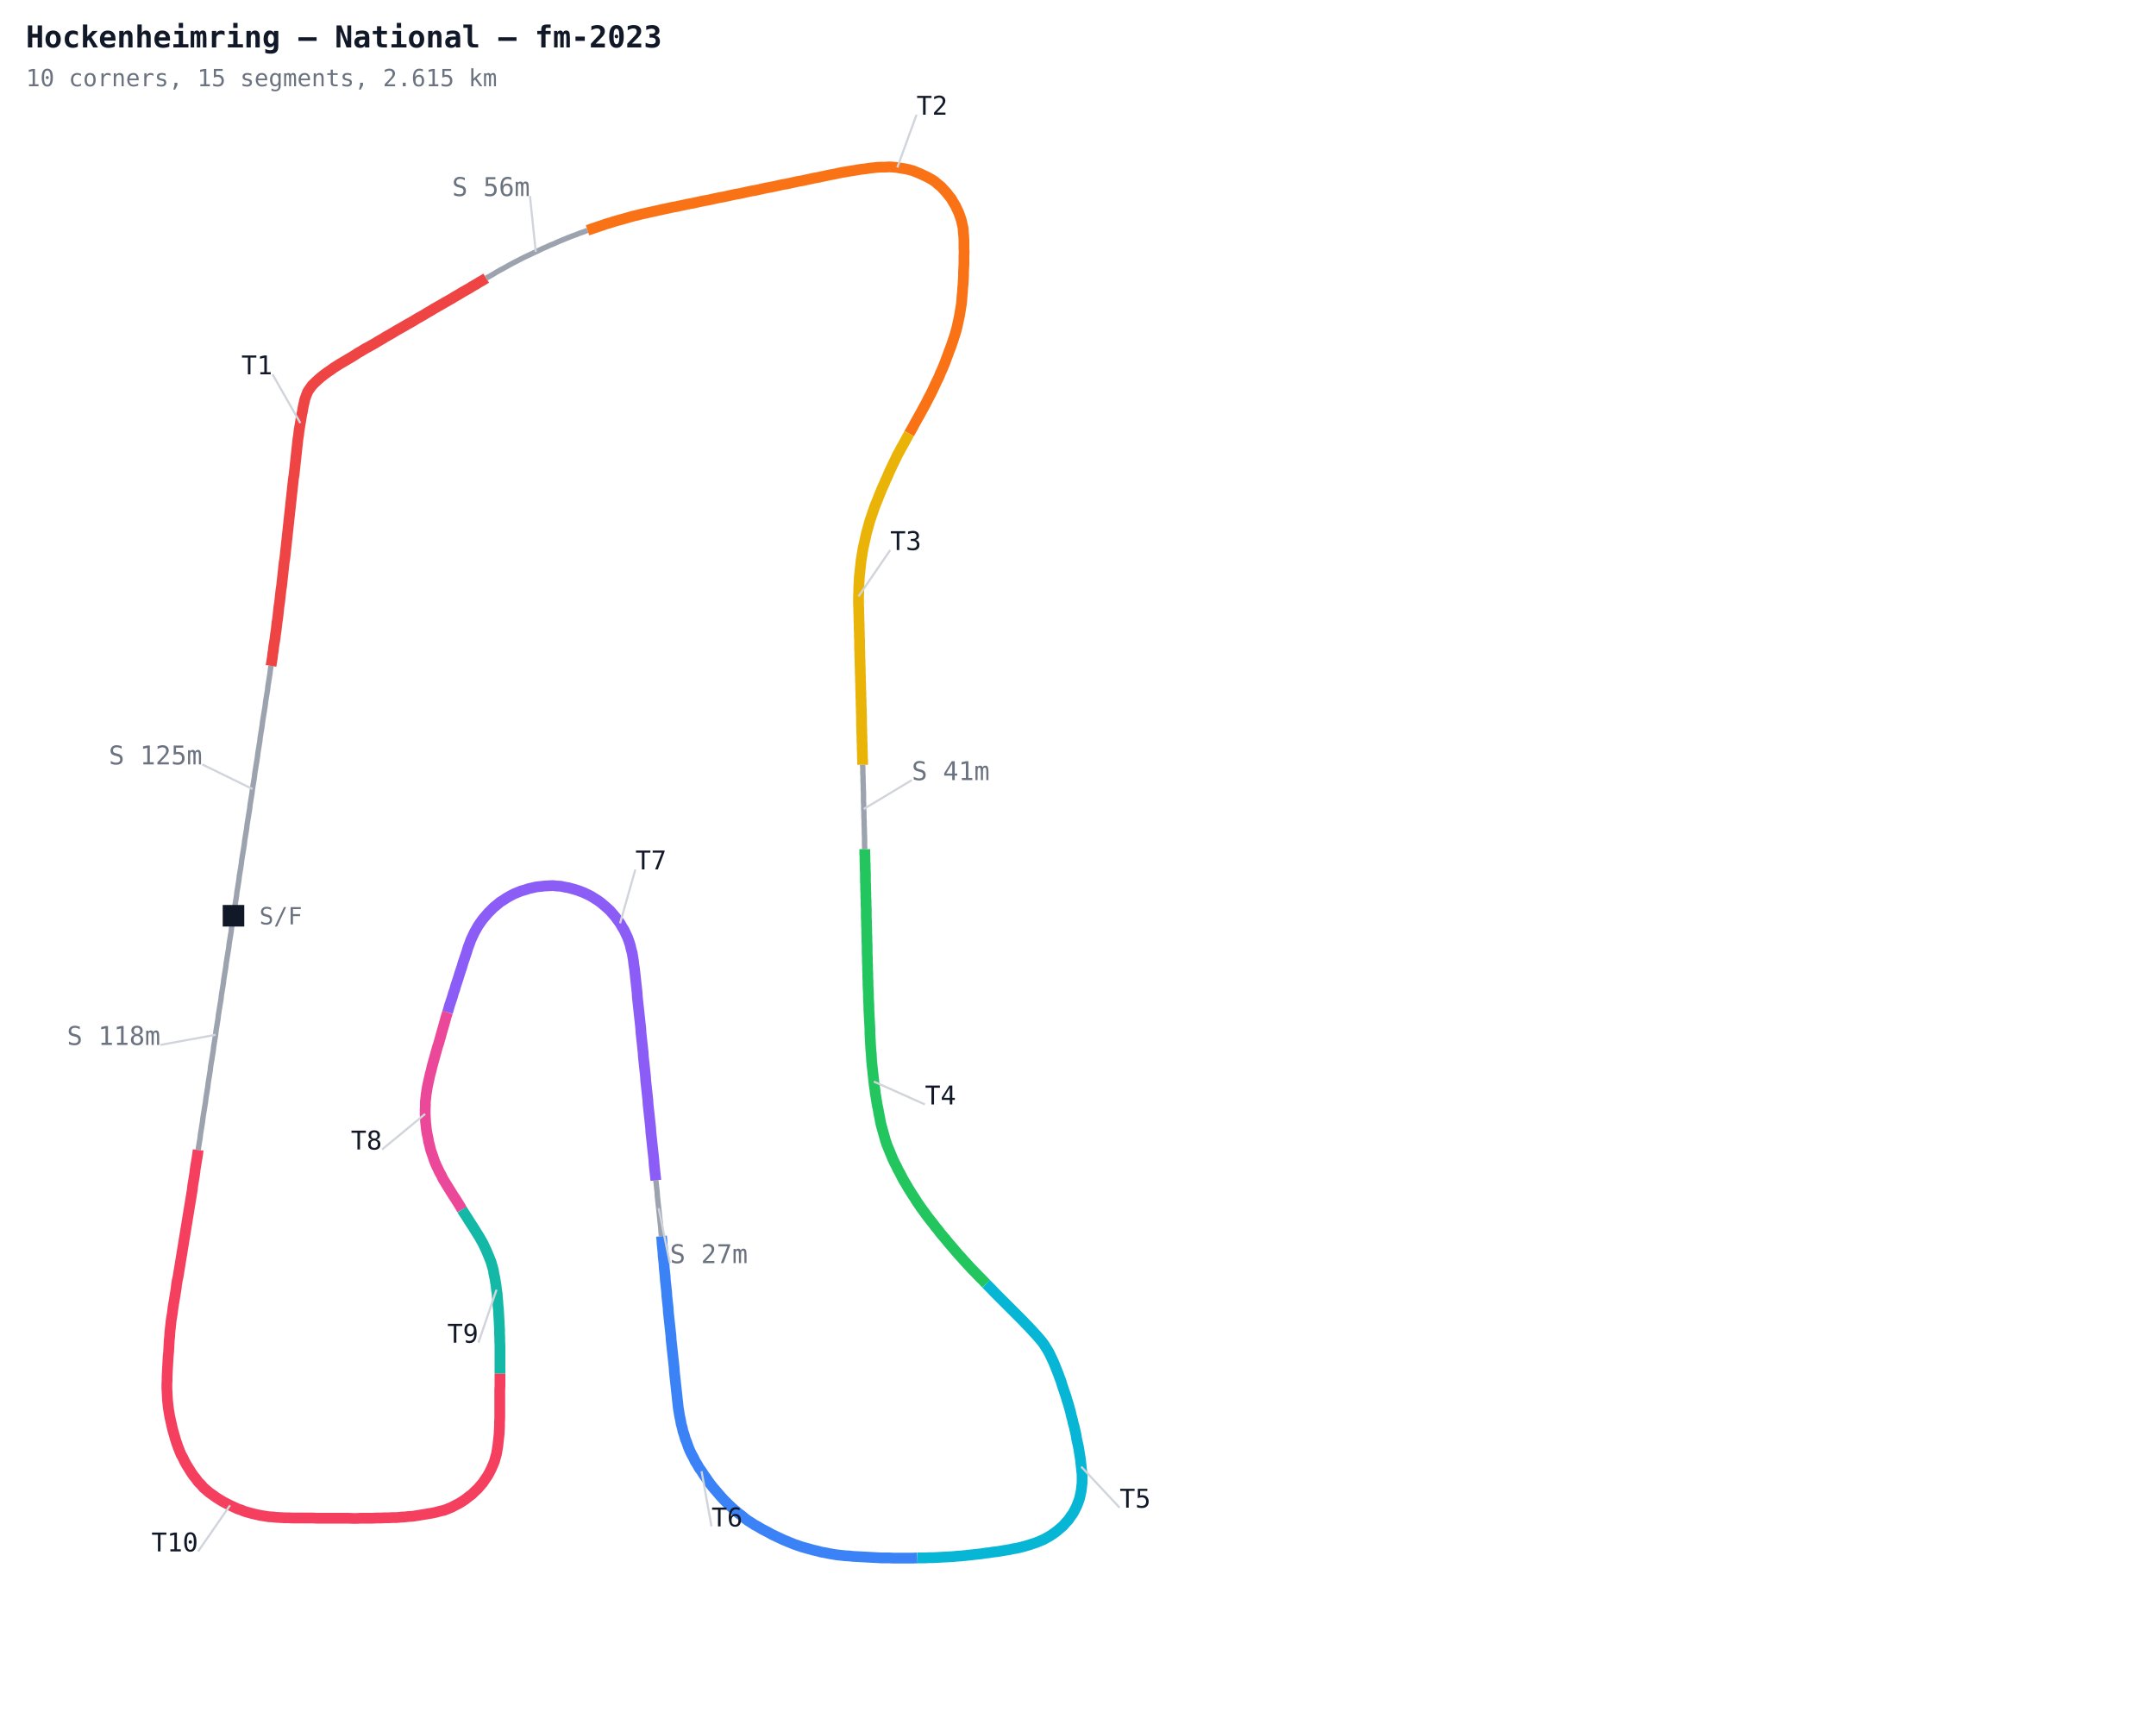
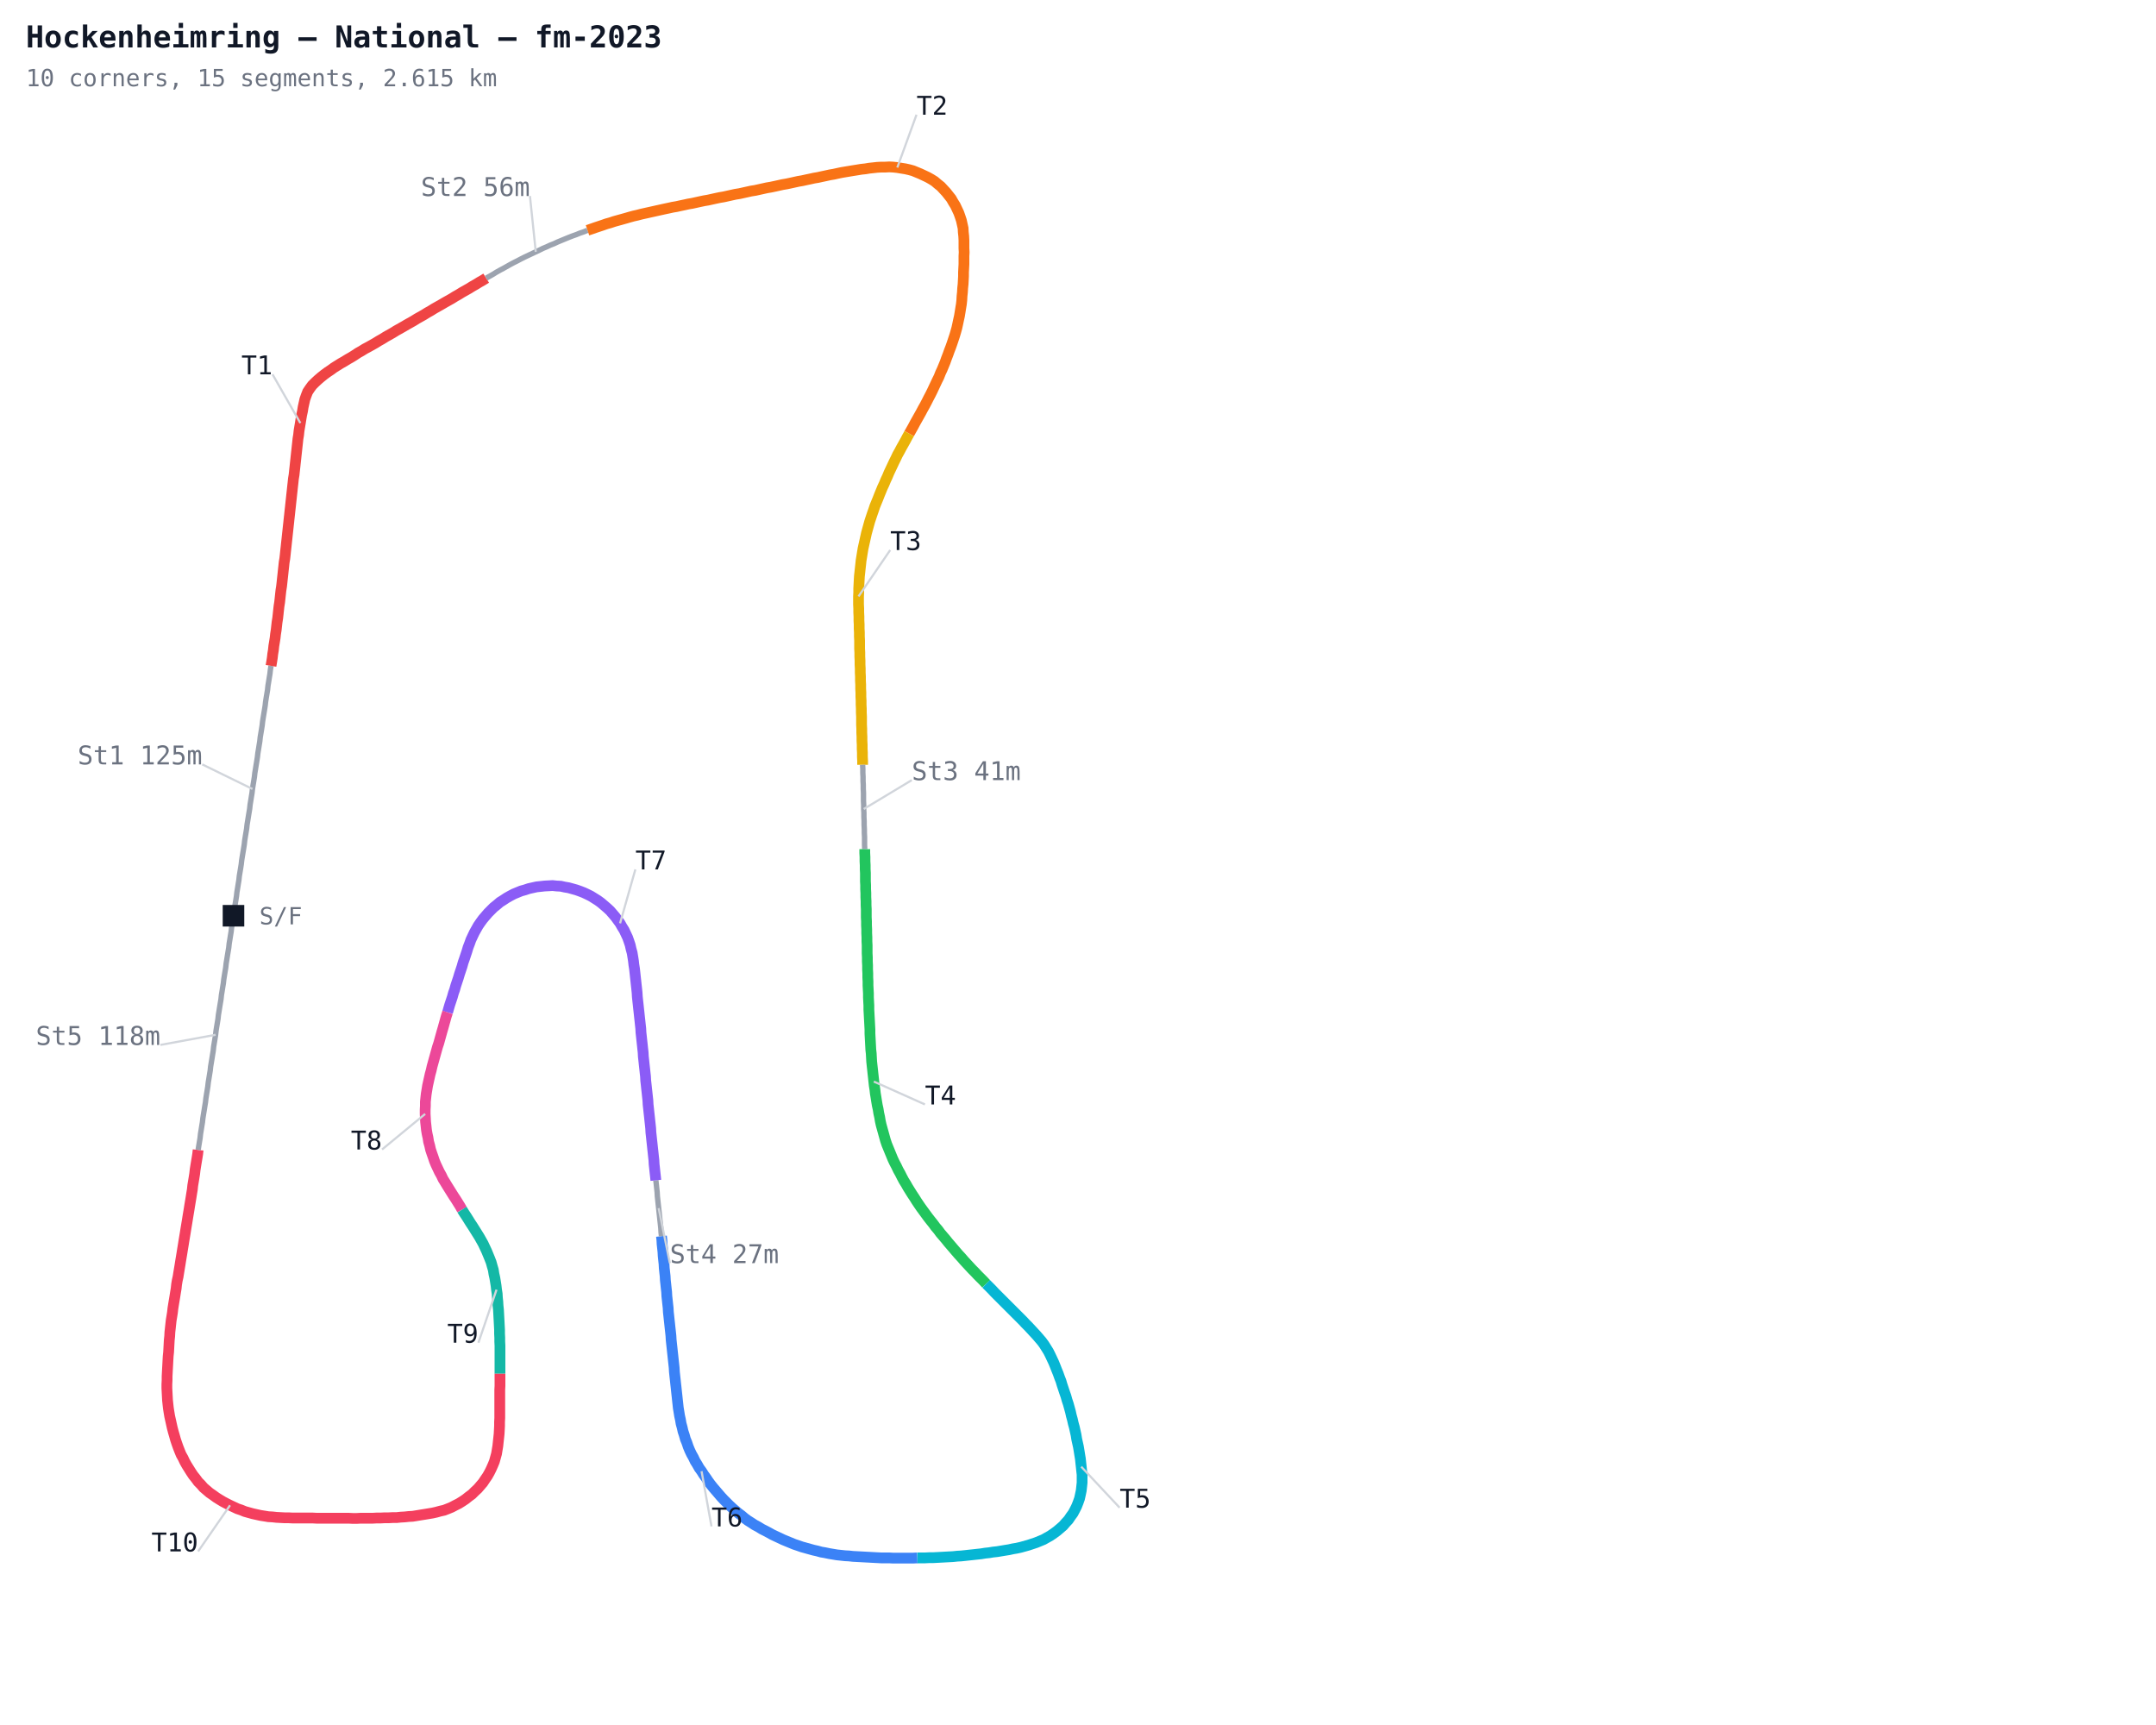
<svg xmlns="http://www.w3.org/2000/svg" width="1000" height="800" viewBox="0 0 1000 800">
  <defs>
    <style>
      .name { font-family: monospace; font-size: 12px; }
      .sector { font-family: monospace; font-size: 12px; fill: #7c3aed; font-weight: bold; }
      .title { font-family: monospace; font-size: 14px; fill: #111827; font-weight: bold; }
      .sub { font-family: monospace; font-size: 11px; fill: #6b7280; }
    </style>
  </defs>
  <rect width="1000" height="800" fill="#ffffff" />
  <polyline fill="none" stroke="#9ca3af" stroke-width="2.5" points="108.3,424.7 108.6,422.9 108.8,421.1 109.1,419.2 109.4,417.4 109.7,415.5 109.9,413.7 110.2,411.9 110.5,410.0 110.8,408.2 111.0,406.3 111.3,404.5 111.6,402.7 111.9,400.8 112.1,399.0 112.4,397.1 112.7,395.3 113.0,393.5 113.3,391.6 113.5,389.8 113.8,387.9 114.1,386.1 114.4,384.3 114.6,382.4 114.9,380.6 115.2,378.7 115.5,376.9 115.8,375.1 116.0,373.2 116.3,371.4 116.6,369.5 116.9,367.7 117.1,365.9 117.4,364.0 117.7,362.2 118.0,360.3 118.2,358.5 118.5,356.7 118.8,354.8 119.1,353.0 119.4,351.1 119.6,349.3 119.9,347.5 120.2,345.6 120.5,343.8 120.7,341.9 121.0,340.1 121.3,338.3 121.6,336.4 121.8,334.6 122.1,332.7 122.4,330.9 122.7,329.1 123.0,327.2 123.2,325.4 123.5,323.5 123.8,321.7 124.1,319.9 124.3,318.0 124.6,316.2 124.9,314.3 125.2,312.5 125.4,310.7 125.7,308.8" />
  <polyline fill="none" stroke="#ef4444" stroke-width="5" points="125.7,308.8 126.0,307.0 126.3,305.1 126.5,303.3 126.8,301.5 127.0,299.6 127.3,297.8 127.6,295.9 127.8,294.1 128.1,292.2 128.3,290.4 128.5,288.6 128.8,286.7 129.0,284.9 129.2,283.0 129.4,281.2 129.7,279.3 129.9,277.5 130.1,275.6 130.3,273.8 130.6,271.9 130.8,270.1 131.0,268.2 131.2,266.4 131.4,264.5 131.6,262.7 131.8,260.8 132.1,259.0 132.3,257.2 132.5,255.3 132.7,253.5 132.9,251.6 133.1,249.8 133.3,247.9 133.5,246.1 133.7,244.2 133.9,242.4 134.1,240.5 134.3,238.7 134.5,236.8 134.7,235.0 134.9,233.1 135.1,231.3 135.3,229.4 135.5,227.6 135.7,225.7 135.9,223.9 136.1,222.0 136.4,220.2 136.6,218.3 136.8,216.5 137.0,214.6 137.2,212.8 137.4,210.9 137.6,209.1 137.8,207.2 138.0,205.4 138.2,203.5 138.5,201.7 138.7,199.8 139.0,198.0 139.3,196.2 139.6,194.3 139.9,192.5 140.3,190.7 140.6,188.8 141.0,187.0 141.4,185.2 142.0,183.5 142.7,181.7 143.7,180.2 144.8,178.7 146.1,177.4 147.5,176.1 148.9,174.9 150.4,173.7 151.9,172.6 153.4,171.6 154.9,170.5 156.5,169.5 158.1,168.5 159.7,167.6 161.3,166.6 162.9,165.7 164.5,164.7 166.0,163.7 167.6,162.8 169.2,161.8 170.9,160.9 172.5,160.0 174.1,159.1 175.7,158.1 177.3,157.2 178.9,156.2 180.5,155.3 182.1,154.4 183.7,153.4 185.3,152.5 186.9,151.6 188.6,150.6 190.2,149.7 191.8,148.8 193.4,147.8 195.0,146.9 196.6,146.0 198.2,145.0 199.8,144.1 201.4,143.1 203.0,142.2 204.6,141.3 206.3,140.3 207.9,139.4 209.5,138.5 211.1,137.5 212.7,136.6 214.3,135.6 215.9,134.7 217.5,133.8 219.1,132.8 220.7,131.9 222.3,130.9 223.9,130.0 225.5,129.0" />
  <polyline fill="none" stroke="#9ca3af" stroke-width="2.5" points="225.5,129.0 227.1,128.1 228.7,127.2 230.3,126.2 231.9,125.3 233.6,124.4 235.2,123.5 236.8,122.6 238.5,121.7 240.1,120.9 241.8,120.0 243.4,119.2 245.1,118.4 246.8,117.6 248.5,116.8 250.2,116.0 251.8,115.2 253.5,114.5 255.2,113.7 257.0,113.0 258.7,112.2 260.4,111.5 262.1,110.8 263.8,110.1 265.6,109.4 267.3,108.8 269.0,108.1 270.8,107.5 272.5,106.8" />
  <polyline fill="none" stroke="#f97316" stroke-width="5" points="272.5,106.8 274.3,106.2 276.0,105.6 277.8,105.0 279.6,104.4 281.3,103.8 283.1,103.3 284.9,102.7 286.7,102.2 288.5,101.7 290.3,101.2 292.0,100.7 293.8,100.2 295.6,99.8 297.5,99.3 299.3,98.9 301.1,98.5 302.9,98.1 304.7,97.7 306.5,97.3 308.3,96.9 310.2,96.5 312.0,96.1 313.8,95.8 315.6,95.4 317.5,95.0 319.3,94.6 321.1,94.3 322.9,93.9 324.7,93.5 326.6,93.1 328.4,92.8 330.2,92.4 332.0,92.0 333.9,91.6 335.7,91.3 337.5,90.9 339.3,90.5 341.1,90.1 343.0,89.8 344.8,89.4 346.6,89.0 348.4,88.6 350.3,88.3 352.1,87.9 353.9,87.5 355.7,87.1 357.5,86.8 359.4,86.4 361.2,86.0 363.0,85.6 364.8,85.3 366.7,84.9 368.5,84.5 370.3,84.1 372.1,83.8 373.9,83.4 375.8,83.0 377.6,82.6 379.4,82.3 381.2,81.9 383.1,81.5 384.9,81.1 386.7,80.8 388.5,80.4 390.4,80.0 392.2,79.7 394.0,79.4 395.8,79.1 397.7,78.8 399.5,78.5 401.4,78.3 403.2,78.0 405.1,77.8 406.9,77.6 408.8,77.5 410.6,77.5 412.5,77.4 414.3,77.5 416.2,77.7 418.0,78.0 419.9,78.3 421.7,78.7 423.5,79.2 425.2,79.9 426.9,80.6 428.6,81.4 430.3,82.2 431.9,83.1 433.5,84.1 434.9,85.3 436.4,86.5 437.6,87.8 438.9,89.2 440.0,90.6 441.2,92.1 442.1,93.7 443.1,95.3 443.9,97.0 444.7,98.7 445.3,100.4 445.9,102.2 446.3,104.0 446.7,105.8 446.8,107.7 447.0,109.5 447.1,111.4 447.1,113.2 447.1,115.1 447.2,117.0 447.1,118.8 447.1,120.7 447.1,122.5 447.0,124.4 446.9,126.3 446.9,128.1 446.8,130.0 446.7,131.8 446.5,133.7 446.4,135.5 446.2,137.4 446.1,139.3 445.9,141.1 445.6,142.9 445.3,144.8 445.0,146.6 444.6,148.4 444.2,150.3 443.8,152.1 443.3,153.9 442.8,155.6 442.2,157.4 441.6,159.2 441.0,160.9 440.3,162.7 439.7,164.4 439.0,166.2 438.4,167.9 437.7,169.6 437.0,171.3 436.2,173.0 435.5,174.8 434.7,176.4 433.9,178.1 433.1,179.8 432.3,181.5 431.5,183.1 430.6,184.8 429.8,186.4 428.9,188.1 428.0,189.7 427.1,191.4 426.2,193.0 425.3,194.6 424.4,196.2 423.5,197.9 422.6,199.5 421.7,201.1" />
  <polyline fill="none" stroke="#eab308" stroke-width="5" points="421.7,201.1 420.8,202.7 419.9,204.4 419.0,206.0 418.1,207.6 417.2,209.3 416.3,210.9 415.5,212.6 414.7,214.2 413.9,215.9 413.1,217.6 412.3,219.3 411.6,221.0 410.8,222.7 410.1,224.4 409.3,226.1 408.6,227.8 407.9,229.5 407.2,231.3 406.5,233.0 405.8,234.7 405.2,236.5 404.6,238.2 404.0,240.0 403.4,241.8 402.9,243.6 402.4,245.4 401.9,247.2 401.5,249.0 401.1,250.8 400.7,252.6 400.3,254.4 400.0,256.2 399.7,258.1 399.4,259.9 399.2,261.8 399.0,263.6 398.8,265.5 398.6,267.3 398.5,269.2 398.4,271.0 398.3,272.9 398.3,274.7 398.2,276.6 398.2,278.5 398.2,280.3 398.3,282.2 398.3,284.0 398.4,285.9 398.4,287.8 398.5,289.6 398.5,291.5 398.6,293.3 398.6,295.2 398.7,297.1 398.7,298.9 398.7,300.8 398.8,302.6 398.8,304.5 398.9,306.4 398.9,308.2 399.0,310.1 399.0,311.9 399.1,313.8 399.1,315.7 399.2,317.5 399.2,319.4 399.3,321.2 399.3,323.1 399.4,325.0 399.4,326.8 399.5,328.7 399.5,330.5 399.6,332.4 399.6,334.3 399.6,336.1 399.7,338.0 399.7,339.8 399.8,341.7 399.8,343.6 399.9,345.4 399.9,347.3 400.0,349.1 400.0,351.0 400.1,352.9 400.1,354.7" />
  <polyline fill="none" stroke="#9ca3af" stroke-width="2.5" points="400.1,354.7 400.2,356.6 400.2,358.4 400.3,360.3 400.3,362.2 400.4,364.0 400.4,365.9 400.5,367.7 400.5,369.6 400.5,371.5 400.6,373.3 400.6,375.2 400.7,377.0 400.7,378.9 400.8,380.8 400.8,382.6 400.9,384.5 400.9,386.3 401.0,388.2 401.0,390.1 401.0,391.9 401.1,393.8" />
  <polyline fill="none" stroke="#22c55e" stroke-width="5" points="401.1,393.8 401.1,395.6 401.2,397.5 401.2,399.4 401.3,401.2 401.3,403.1 401.4,404.9 401.4,406.8 401.4,408.7 401.5,410.5 401.5,412.4 401.6,414.2 401.6,416.1 401.7,418.0 401.7,419.8 401.8,421.7 401.8,423.5 401.8,425.4 401.9,427.3 401.9,429.1 402.0,431.0 402.0,432.8 402.1,434.7 402.1,436.6 402.2,438.4 402.2,440.3 402.2,442.1 402.3,444.0 402.3,445.9 402.4,447.7 402.4,449.6 402.5,451.4 402.5,453.3 402.6,455.2 402.6,457.0 402.7,458.9 402.8,460.7 402.8,462.6 402.9,464.5 403.0,466.3 403.0,468.2 403.1,470.0 403.2,471.9 403.3,473.7 403.4,475.6 403.5,477.5 403.5,479.3 403.6,481.2 403.7,483.0 403.8,484.9 403.9,486.8 404.1,488.6 404.2,490.5 404.3,492.3 404.5,494.2 404.7,496.0 404.9,497.9 405.1,499.7 405.3,501.6 405.5,503.4 405.8,505.3 406.0,507.1 406.3,508.9 406.6,510.8 406.9,512.6 407.3,514.4 407.6,516.3 408.0,518.1 408.3,519.9 408.7,521.7 409.2,523.5 409.7,525.3 410.2,527.1 410.7,528.9 411.3,530.7 412.0,532.4 412.7,534.1 413.4,535.8 414.1,537.5 414.9,539.2 415.8,540.9 416.6,542.6 417.5,544.2 418.3,545.8 419.2,547.5 420.2,549.1 421.1,550.7 422.1,552.3 423.1,553.9 424.1,555.4 425.1,557.0 426.1,558.5 427.2,560.1 428.3,561.6 429.4,563.1 430.5,564.6 431.6,566.0 432.8,567.5 433.9,569.0 435.1,570.4 436.2,571.9 437.4,573.3 438.6,574.7 439.8,576.2 441.0,577.6 442.2,579.0 443.4,580.4 444.6,581.8 445.9,583.2 447.1,584.6 448.4,586.0 449.6,587.3 450.9,588.7 452.2,590.0 453.5,591.4 454.8,592.7 456.1,594.0 457.4,595.4" />
  <polyline fill="none" stroke="#06b6d4" stroke-width="5" points="457.4,595.4 458.7,596.7 460.0,598.0 461.3,599.4 462.6,600.7 463.9,602.0 465.2,603.3 466.5,604.6 467.8,605.9 469.2,607.3 470.5,608.6 471.8,609.9 473.1,611.2 474.4,612.5 475.7,613.9 477.0,615.2 478.3,616.6 479.5,617.9 480.8,619.3 482.0,620.7 483.2,622.1 484.3,623.6 485.3,625.2 486.3,626.8 487.1,628.4 487.9,630.1 488.7,631.8 489.4,633.5 490.1,635.3 490.8,637.0 491.4,638.7 492.1,640.5 492.6,642.2 493.2,644.0 493.8,645.8 494.4,647.5 494.9,649.3 495.5,651.1 496.0,652.9 496.5,654.7 496.9,656.5 497.4,658.3 497.8,660.1 498.3,661.9 498.7,663.7 499.1,665.5 499.4,667.4 499.8,669.2 500.2,671.0 500.5,672.8 500.8,674.7 501.1,676.5 501.3,678.4 501.5,680.2 501.7,682.1 501.9,683.9 501.9,685.8 501.9,687.6 501.7,689.5 501.5,691.3 501.1,693.2 500.7,695.0 500.1,696.7 499.4,698.5 498.6,700.1 497.7,701.8 496.6,703.3 495.6,704.8 494.3,706.2 493.1,707.6 491.7,708.8 490.3,710.0 488.8,711.1 487.2,712.2 485.6,713.1 484.0,714.0 482.3,714.7 480.6,715.4 478.8,716.0 477.0,716.6 475.2,717.1 473.4,717.6 471.6,718.0 469.8,718.3 468.0,718.7 466.1,719.0 464.3,719.3 462.5,719.6 460.6,719.8 458.8,720.1 456.9,720.3 455.1,720.6 453.2,720.8 451.4,721.0 449.5,721.2 447.7,721.4 445.8,721.6 444.0,721.7 442.1,721.9 440.3,722.0 438.4,722.1 436.6,722.2 434.7,722.3 432.8,722.4 431.0,722.4 429.1,722.5 427.3,722.5 425.4,722.5" />
  <polyline fill="none" stroke="#3b82f6" stroke-width="5" points="425.4,722.5 423.5,722.6 421.7,722.6 419.8,722.6 418.0,722.6 416.1,722.6 414.2,722.6 412.4,722.5 410.5,722.5 408.7,722.5 406.8,722.4 404.9,722.3 403.1,722.2 401.2,722.1 399.4,722.0 397.5,721.9 395.6,721.8 393.8,721.6 391.9,721.5 390.1,721.3 388.2,721.1 386.4,720.8 384.6,720.5 382.7,720.1 380.9,719.8 379.1,719.3 377.3,718.9 375.5,718.4 373.7,717.9 371.9,717.4 370.2,716.8 368.4,716.2 366.7,715.5 365.0,714.8 363.3,714.1 361.6,713.3 359.9,712.5 358.2,711.7 356.6,710.8 354.9,709.9 353.3,709.1 351.7,708.1 350.0,707.2 348.5,706.2 346.9,705.2 345.4,704.1 344.0,702.9 342.5,701.8 341.1,700.6 339.7,699.4 338.3,698.1 337.0,696.8 335.7,695.5 334.4,694.1 333.2,692.7 332.0,691.3 330.8,689.9 329.6,688.4 328.5,686.9 327.5,685.4 326.4,683.9 325.4,682.3 324.3,680.8 323.4,679.2 322.4,677.6 321.6,675.9 320.7,674.3 319.9,672.6 319.2,670.9 318.6,669.1 317.9,667.4 317.4,665.6 316.8,663.8 316.4,662.0 315.9,660.2 315.6,658.4 315.2,656.6 314.9,654.7 314.6,652.9 314.4,651.0 314.2,649.2 314.0,647.3 313.8,645.5 313.6,643.6 313.4,641.8 313.2,639.9 313.0,638.1 312.8,636.2 312.7,634.4 312.5,632.5 312.3,630.7 312.1,628.8 311.9,627.0 311.7,625.1 311.5,623.3 311.3,621.4 311.2,619.6 311.0,617.7 310.8,615.9 310.6,614.0 310.4,612.2 310.2,610.3 310.0,608.5 309.9,606.6 309.7,604.8 309.5,602.9 309.3,601.1 309.2,599.2 309.0,597.4 308.8,595.5 308.6,593.7 308.5,591.8 308.3,590.0 308.1,588.1 308.0,586.2 307.8,584.4 307.6,582.5 307.5,580.7 307.3,578.8 307.1,577.0 307.0,575.1 306.8,573.3" />
  <polyline fill="none" stroke="#9ca3af" stroke-width="2.5" points="306.8,573.3 306.6,571.4 306.5,569.6 306.3,567.7 306.1,565.9 305.9,564.0 305.7,562.2 305.5,560.3 305.3,558.5 305.1,556.6 304.9,554.8 304.8,552.9 304.6,551.1 304.4,549.2 304.2,547.4" />
  <polyline fill="none" stroke="#8b5cf6" stroke-width="5" points="304.2,547.4 304.0,545.5 303.8,543.7 303.6,541.8 303.4,540.0 303.3,538.1 303.1,536.3 302.9,534.4 302.7,532.6 302.5,530.7 302.3,528.9 302.1,527.0 301.9,525.2 301.8,523.3 301.6,521.4 301.4,519.6 301.2,517.7 301.0,515.9 300.8,514.0 300.6,512.2 300.5,510.3 300.3,508.5 300.1,506.6 299.9,504.8 299.7,502.9 299.5,501.1 299.4,499.2 299.2,497.4 299.0,495.5 298.8,493.7 298.6,491.8 298.4,490.0 298.3,488.1 298.1,486.3 297.9,484.4 297.7,482.6 297.5,480.7 297.3,478.9 297.2,477.0 297.0,475.2 296.8,473.3 296.6,471.5 296.4,469.6 296.2,467.8 296.0,465.9 295.8,464.1 295.6,462.2 295.5,460.4 295.3,458.5 295.1,456.7 294.9,454.8 294.7,453.0 294.5,451.1 294.3,449.3 294.0,447.4 293.8,445.6 293.5,443.7 293.2,441.9 292.7,440.1 292.3,438.3 291.7,436.5 291.1,434.8 290.3,433.1 289.5,431.4 288.5,429.8 287.6,428.2 286.5,426.7 285.4,425.2 284.2,423.8 283.0,422.4 281.6,421.1 280.2,419.9 278.8,418.7 277.3,417.6 275.7,416.6 274.1,415.6 272.5,414.8 270.8,414.0 269.0,413.3 267.3,412.7 265.5,412.2 263.7,411.7 261.9,411.4 260.1,411.0 258.2,410.9 256.3,410.7 254.5,410.8 252.6,410.9 250.8,411.1 248.9,411.3 247.1,411.7 245.3,412.1 243.5,412.7 241.7,413.2 240.0,413.9 238.3,414.6 236.6,415.5 235.0,416.4 233.5,417.4 231.9,418.4 230.5,419.6 229.0,420.8 227.7,422.1 226.4,423.4 225.2,424.8 224.0,426.2 222.9,427.7 221.8,429.3 220.9,430.9 220.0,432.5 219.2,434.2 218.4,435.9 217.8,437.6 217.1,439.4 216.6,441.1 216.0,442.9 215.4,444.7 214.8,446.4 214.3,448.2 213.7,450.0 213.1,451.8 212.6,453.5 212.0,455.3 211.4,457.1 210.9,458.9 210.3,460.6 209.8,462.4 209.2,464.2 208.6,466.0 208.1,467.7 207.6,469.5" />
  <polyline fill="none" stroke="#ec4899" stroke-width="5" points="207.6,469.5 207.0,471.3 206.5,473.1 206.0,474.9 205.5,476.7 205.0,478.4 204.5,480.2 204.0,482.0 203.5,483.8 202.9,485.6 202.4,487.4 201.9,489.2 201.4,491.0 200.9,492.8 200.4,494.6 200.0,496.4 199.5,498.2 199.1,500.0 198.7,501.8 198.3,503.6 198.0,505.5 197.7,507.3 197.5,509.1 197.3,511.0 197.3,512.9 197.2,514.7 197.2,516.6 197.3,518.4 197.4,520.3 197.6,522.1 197.8,524.0 198.1,525.8 198.5,527.6 198.8,529.5 199.3,531.3 199.7,533.1 200.3,534.9 200.9,536.6 201.5,538.4 202.2,540.1 203.0,541.8 203.8,543.5 204.7,545.1 205.5,546.8 206.5,548.4 207.4,549.9 208.4,551.5 209.4,553.1 210.4,554.7 211.4,556.2 212.4,557.8 213.4,559.4 214.3,561.0" />
  <polyline fill="none" stroke="#14b8a6" stroke-width="5" points="214.3,561.0 215.3,562.6 216.3,564.1 217.3,565.7 218.3,567.3 219.3,568.8 220.3,570.4 221.3,572.0 222.3,573.6 223.2,575.2 224.1,576.8 224.9,578.5 225.7,580.2 226.4,581.9 227.1,583.6 227.8,585.4 228.3,587.2 228.8,588.9 229.1,590.8 229.5,592.6 229.8,594.4 230.1,596.3 230.3,598.1 230.6,600.0 230.7,601.8 230.9,603.7 231.0,605.5 231.2,607.4 231.3,609.2 231.4,611.1 231.5,612.9 231.6,614.8 231.7,616.7 231.7,618.5 231.8,620.4 231.8,622.2 231.9,624.1 231.9,626.0 231.9,627.8 231.9,629.7 231.9,631.5 231.9,633.4 231.9,635.3 231.9,637.1" />
  <polyline fill="none" stroke="#f43f5e" stroke-width="5" points="231.9,637.1 231.9,639.0 231.9,640.8 231.9,642.7 231.8,644.6 231.8,646.4 231.8,648.3 231.8,650.1 231.8,652.0 231.8,653.9 231.8,655.7 231.8,657.6 231.7,659.5 231.7,661.3 231.6,663.2 231.5,665.0 231.3,666.9 231.1,668.7 230.9,670.6 230.6,672.4 230.3,674.2 229.8,676.0 229.3,677.8 228.6,679.5 227.8,681.3 227.0,682.9 226.1,684.5 225.0,686.1 224.0,687.6 222.8,689.0 221.6,690.4 220.2,691.7 218.9,693.0 217.4,694.1 215.9,695.3 214.4,696.3 212.8,697.3 211.2,698.1 209.5,699.0 207.8,699.7 206.0,700.4 204.2,700.8 202.4,701.3 200.6,701.7 198.8,702.0 197.0,702.3 195.1,702.6 193.3,702.9 191.4,703.2 189.6,703.3 187.7,703.5 185.9,703.6 184.0,703.8 182.2,703.8 180.3,703.9 178.4,703.9 176.6,704.0 174.7,704.0 172.9,704.1 171.0,704.1 169.1,704.1 167.3,704.1 165.4,704.2 163.6,704.2 161.7,704.1 159.8,704.1 158.0,704.1 156.1,704.1 154.3,704.1 152.4,704.1 150.5,704.1 148.7,704.1 146.8,704.1 145.0,704.0 143.1,704.0 141.2,704.0 139.4,704.0 137.5,704.0 135.7,704.0 133.8,703.9 131.9,703.9 130.1,703.8 128.2,703.7 126.4,703.5 124.5,703.4 122.7,703.1 120.8,702.8 119.0,702.4 117.2,702.0 115.4,701.5 113.6,701.0 111.9,700.3 110.1,699.7 108.4,698.9 106.7,698.1 105.1,697.3 103.4,696.4 101.9,695.5 100.3,694.5 98.8,693.4 97.2,692.3 95.8,691.1 94.4,689.9 93.2,688.5 91.9,687.2 90.8,685.7 89.6,684.2 88.6,682.7 87.6,681.1 86.6,679.5 85.7,677.9 84.9,676.2 84.0,674.6 83.3,672.9 82.6,671.1 82.0,669.4 81.4,667.6 80.9,665.8 80.4,664.1 79.9,662.2 79.5,660.4 79.1,658.6 78.7,656.8 78.4,655.0 78.1,653.1 77.9,651.3 77.7,649.4 77.6,647.6 77.5,645.7 77.4,643.8 77.4,642.0 77.5,640.1 77.5,638.3 77.6,636.4 77.7,634.5 77.8,632.7 77.9,630.8 78.0,629.0 78.2,627.1 78.3,625.3 78.4,623.4 78.5,621.6 78.7,619.7 78.8,617.8 79.0,616.0 79.2,614.1 79.4,612.3 79.7,610.5 80.0,608.6 80.2,606.8 80.5,604.9 80.8,603.1 81.1,601.3 81.4,599.4 81.7,597.6 81.9,595.7 82.2,593.9 82.6,592.1 82.9,590.2 83.2,588.4 83.5,586.6 83.8,584.7 84.1,582.9 84.4,581.1 84.7,579.2 85.0,577.4 85.3,575.5 85.6,573.7 85.9,571.9 86.2,570.0 86.5,568.2 86.8,566.4 87.1,564.5 87.4,562.7 87.7,560.9 88.0,559.0 88.3,557.2 88.6,555.4 88.9,553.5 89.2,551.7 89.4,549.8 89.7,548.0 90.0,546.2 90.3,544.3 90.5,542.5 90.8,540.6 91.1,538.8 91.4,537.0 91.7,535.1 91.9,533.3" />
  <polyline fill="none" stroke="#9ca3af" stroke-width="2.5" points="91.9,533.3 92.2,531.4 92.5,529.6 92.8,527.8 93.0,525.9 93.3,524.1 93.6,522.2 93.9,520.4 94.1,518.6 94.4,516.7 94.7,514.9 95.0,513.0 95.3,511.2 95.5,509.4 95.8,507.5 96.1,505.7 96.4,503.8 96.6,502.0 96.9,500.2 97.2,498.3 97.5,496.5 97.7,494.6 98.0,492.8 98.3,491.0 98.6,489.1 98.9,487.3 99.1,485.4 99.4,483.6 99.7,481.8 100.0,479.9 100.2,478.1 100.5,476.2 100.8,474.4 101.1,472.6 101.3,470.7 101.6,468.9 101.9,467.0 102.2,465.2 102.5,463.4 102.7,461.5 103.0,459.7 103.3,457.8 103.6,456.0 103.8,454.2 104.1,452.3 104.4,450.5 104.7,448.7 104.9,446.8 105.2,445.0 105.5,443.1 105.8,441.3 106.1,439.5 106.3,437.6 106.6,435.8 106.9,433.9 107.2,432.1 107.4,430.3 107.7,428.4 108.0,426.6" />
  <line x1="117.1" y1="365.9" x2="93.8" y2="354.5" stroke="#d1d5db" stroke-width="1" />
-   <text x="93.8" y="354.5" text-anchor="end" class="name" fill="#6b7280">S 125m</text>
+   <text x="93.8" y="354.5" text-anchor="end" class="name" fill="#6b7280">St1 125m</text>
  <line x1="139.3" y1="196.2" x2="126.4" y2="173.6" stroke="#d1d5db" stroke-width="1" />
  <text x="126.4" y="173.6" text-anchor="end" class="name" fill="#111827">T1</text>
  <line x1="248.5" y1="116.8" x2="245.8" y2="90.9" stroke="#d1d5db" stroke-width="1" />
-   <text x="245.8" y="90.9" text-anchor="end" class="name" fill="#6b7280">S 56m</text>
+   <text x="245.8" y="90.9" text-anchor="end" class="name" fill="#6b7280">St2 56m</text>
  <line x1="416.2" y1="77.7" x2="425.1" y2="53.2" stroke="#d1d5db" stroke-width="1" />
  <text x="425.1" y="53.2" text-anchor="start" class="name" fill="#111827">T2</text>
  <line x1="398.2" y1="276.6" x2="412.9" y2="255.1" stroke="#d1d5db" stroke-width="1" />
  <text x="412.9" y="255.1" text-anchor="start" class="name" fill="#111827">T3</text>
  <line x1="400.6" y1="375.2" x2="422.9" y2="361.8" stroke="#d1d5db" stroke-width="1" />
-   <text x="422.9" y="361.8" text-anchor="start" class="name" fill="#6b7280">S 41m</text>
+   <text x="422.9" y="361.8" text-anchor="start" class="name" fill="#6b7280">St3 41m</text>
  <line x1="405.3" y1="501.6" x2="429.0" y2="512.2" stroke="#d1d5db" stroke-width="1" />
  <text x="429.0" y="512.2" text-anchor="start" class="name" fill="#111827">T4</text>
  <line x1="501.5" y1="680.2" x2="519.3" y2="699.2" stroke="#d1d5db" stroke-width="1" />
  <text x="519.3" y="699.2" text-anchor="start" class="name" fill="#111827">T5</text>
  <line x1="325.4" y1="682.3" x2="330.0" y2="707.9" stroke="#d1d5db" stroke-width="1" />
  <text x="330.0" y="707.9" text-anchor="start" class="name" fill="#111827">T6</text>
  <line x1="305.5" y1="560.3" x2="310.7" y2="585.8" stroke="#d1d5db" stroke-width="1" />
-   <text x="310.7" y="585.8" text-anchor="start" class="name" fill="#6b7280">S 27m</text>
+   <text x="310.7" y="585.8" text-anchor="start" class="name" fill="#6b7280">St4 27m</text>
  <line x1="287.6" y1="428.2" x2="294.7" y2="403.2" stroke="#d1d5db" stroke-width="1" />
  <text x="294.7" y="403.2" text-anchor="start" class="name" fill="#111827">T7</text>
  <line x1="197.2" y1="516.6" x2="177.2" y2="533.1" stroke="#d1d5db" stroke-width="1" />
  <text x="177.2" y="533.1" text-anchor="end" class="name" fill="#111827">T8</text>
  <line x1="230.3" y1="598.1" x2="221.9" y2="622.7" stroke="#d1d5db" stroke-width="1" />
  <text x="221.9" y="622.7" text-anchor="end" class="name" fill="#111827">T9</text>
  <line x1="106.7" y1="698.1" x2="91.9" y2="719.5" stroke="#d1d5db" stroke-width="1" />
  <text x="91.9" y="719.5" text-anchor="end" class="name" fill="#111827">T10</text>
  <line x1="100.0" y1="479.9" x2="74.4" y2="484.6" stroke="#d1d5db" stroke-width="1" />
-   <text x="74.4" y="484.6" text-anchor="end" class="name" fill="#6b7280">S 118m</text>
+   <text x="74.4" y="484.6" text-anchor="end" class="name" fill="#6b7280">St5 118m</text>
  <rect x="103.3" y="419.7" width="10" height="10" fill="#111827" />
  <text x="120.3" y="428.7" class="sub">S/F</text>
  <text class="title" x="12" y="22">Hockenheimring — National — fm-2023</text>
  <text class="sub" x="12" y="40">10 corners, 15 segments, 2.615 km</text>
</svg>
